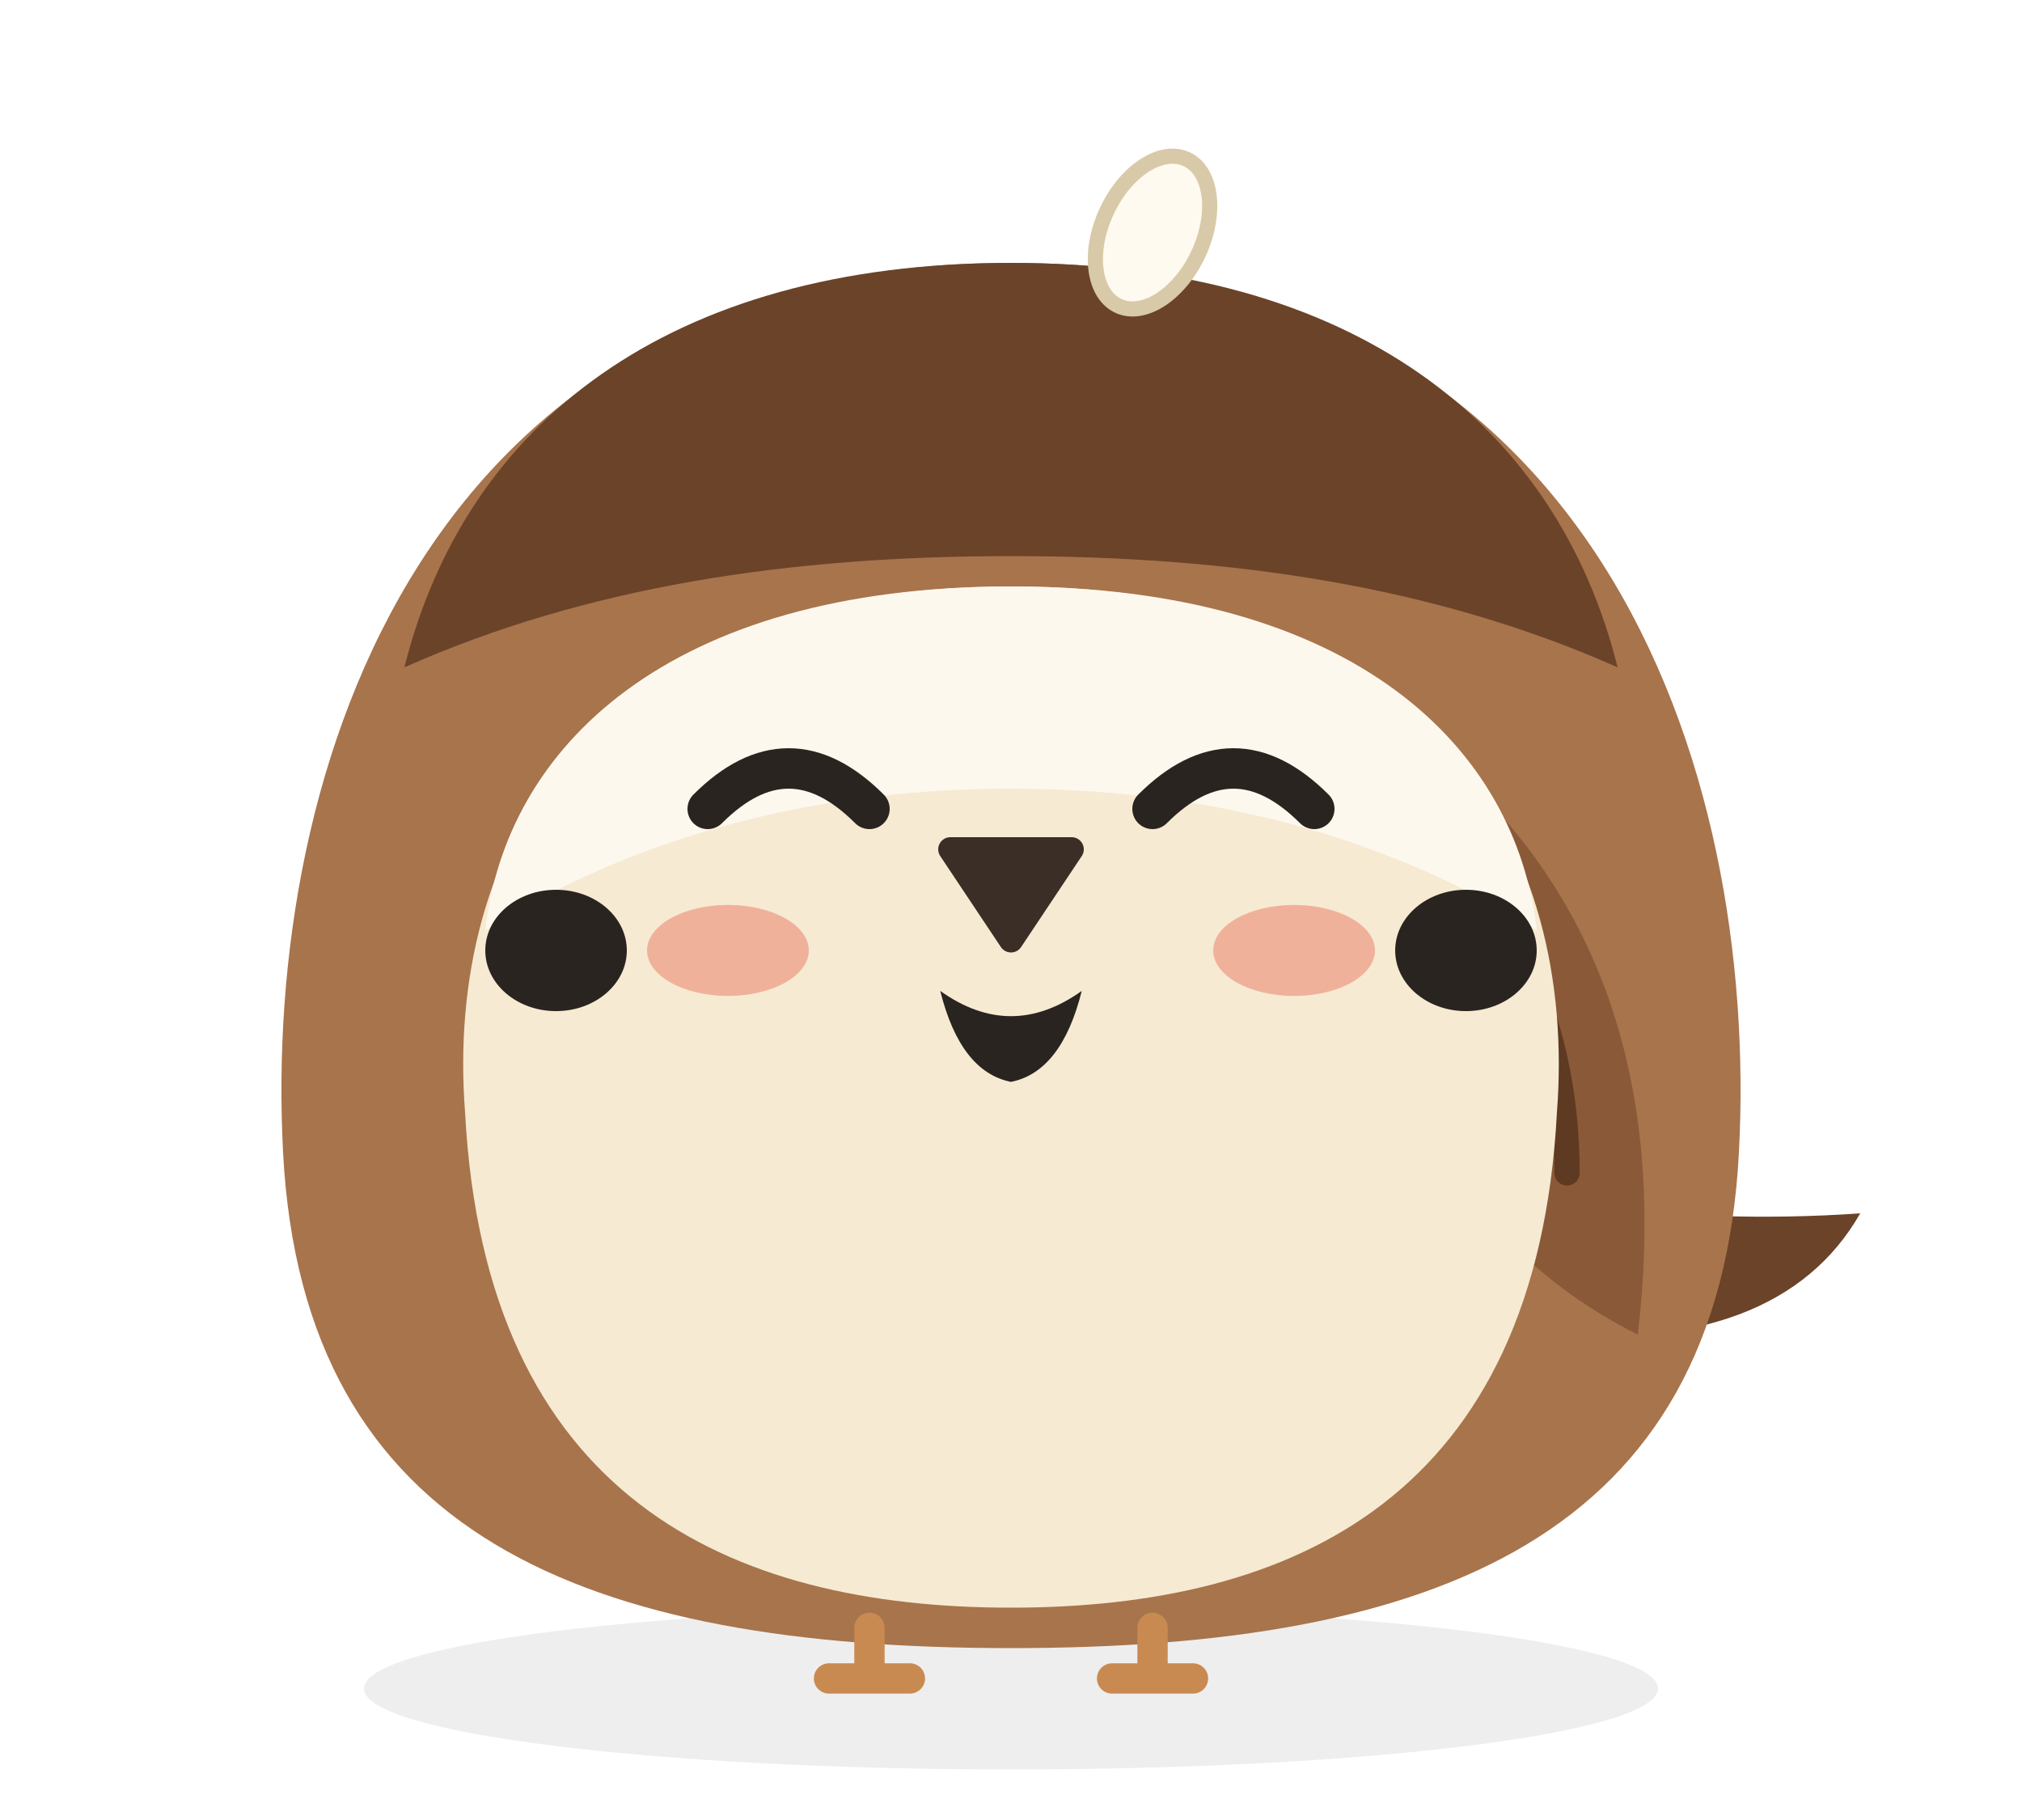
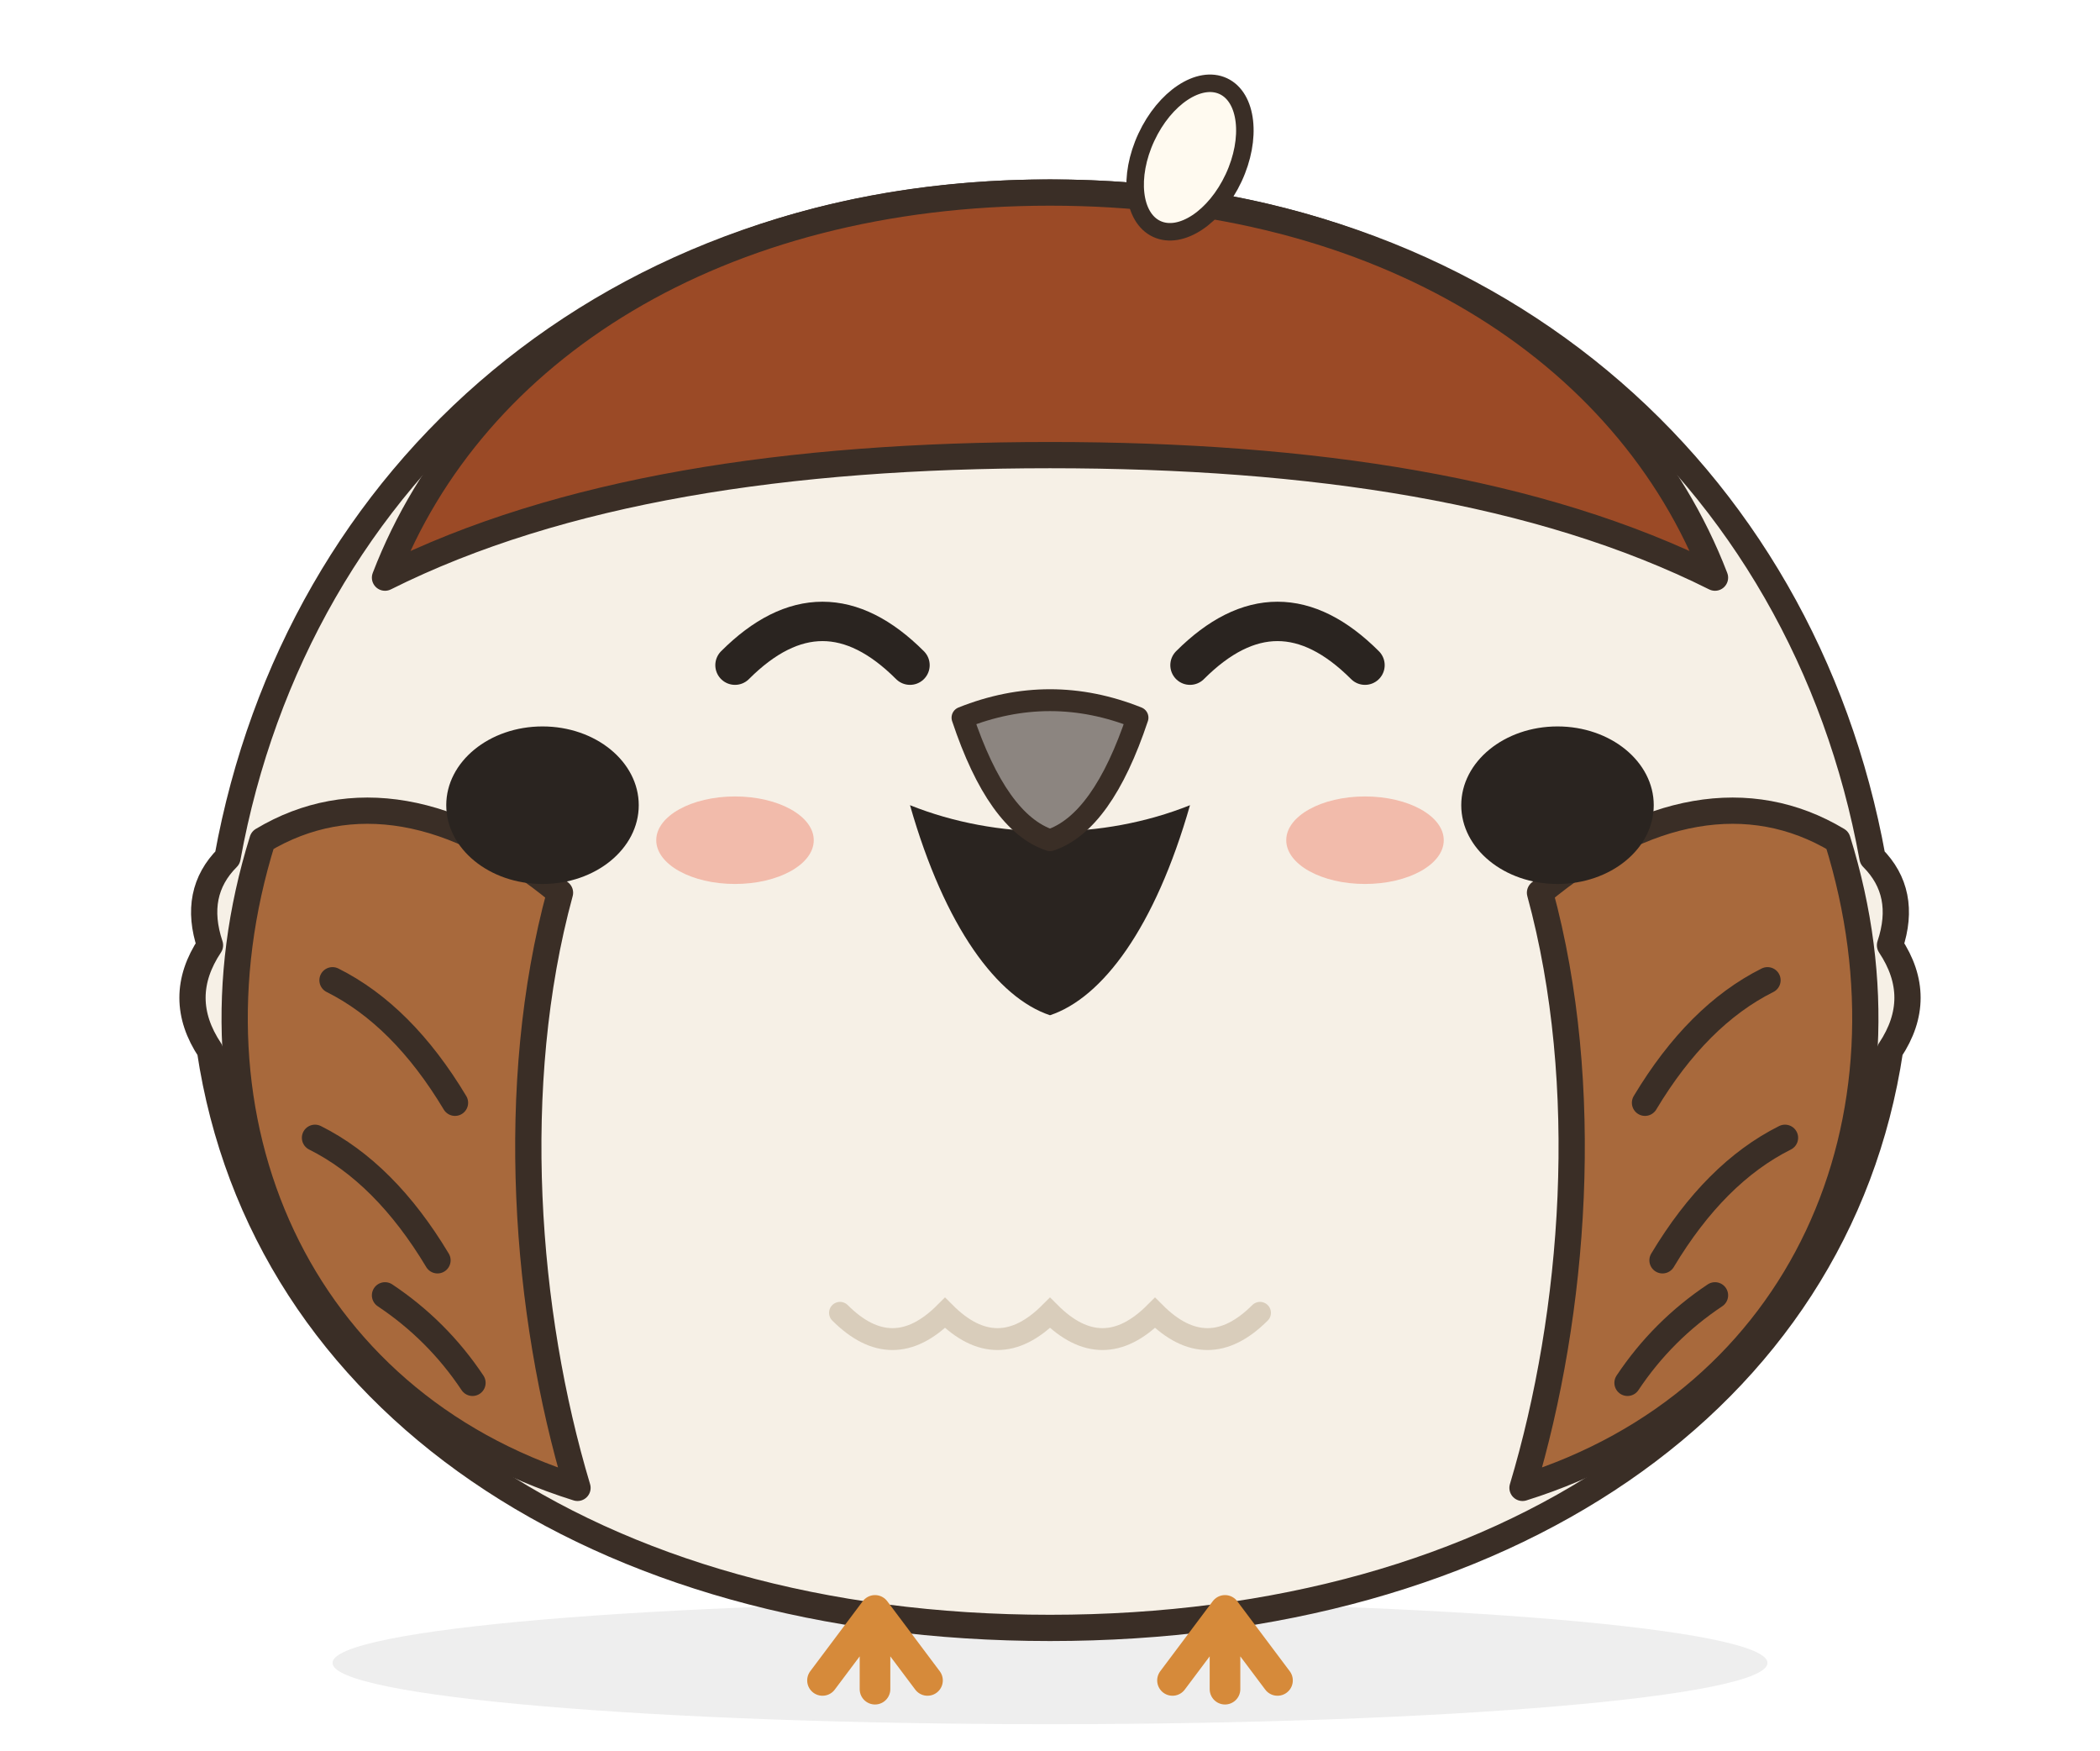
- <svg xmlns="http://www.w3.org/2000/svg" viewBox="0 0 200 180" role="img" aria-label="ふくら雀のふくすけ">
-   <ellipse cx="100" cy="167" rx="64" ry="8" fill="#000" opacity=".07" />
-   <path d="M152 132 q24 2 32 -12 q-14 1 -30 -1z" fill="#6b4329" />
-   <path d="M100 26 C158 26 174 76 172 114 C170 152 142 163 100 163 C58 163 30 152 28 114 C26 76 42 26 100 26z" fill="#a8744c" />
-   <path d="M146 78 q20 20 16 54 q-16 -8 -24 -26z" fill="#8a5a38" />
-   <path d="M150 94 q5 10 5 22 M141 100 q4 8 4 18" stroke="#5e3a22" stroke-width="2.5" fill="none" stroke-linecap="round" />
-   <path d="M100 58 C142 58 156 84 154 110 C152 148 128 159 100 159 C72 159 48 148 46 110 C44 84 58 58 100 58z" fill="#f6ead2" />
-   <path d="M100 58 C134 58 150 74 152 92 C136 82 118 78 100 78 C82 78 64 82 48 92 C50 74 66 58 100 58z" fill="#fdf8ee" />
-   <path d="M100 26 C134 26 154 42 160 66 C142 58 122 55 100 55 C78 55 58 58 40 66 C46 42 66 26 100 26z" fill="#6b4329" />
-   <path d="M70 80 q8 -8 16 0" stroke="#2a2420" stroke-width="4" fill="none" stroke-linecap="round" />
-   <path d="M114 80 q8 -8 16 0" stroke="#2a2420" stroke-width="4" fill="none" stroke-linecap="round" />
-   <ellipse cx="55" cy="94" rx="7" ry="6" fill="#2a2420" />
-   <ellipse cx="145" cy="94" rx="7" ry="6" fill="#2a2420" />
-   <ellipse cx="72" cy="94" rx="8" ry="4.5" fill="#ec8a76" opacity=".6" />
-   <ellipse cx="128" cy="94" rx="8" ry="4.5" fill="#ec8a76" opacity=".6" />
-   <path d="M94 84 L106 84 L100 93z" fill="#3a2e26" stroke="#3a2e26" stroke-width="2.4" stroke-linejoin="round" />
-   <path d="M93 98 q7 5 14 0 q-2 8 -7 9 q-5 -1 -7 -9z" fill="#2a2420" />
-   <path d="M86 161 v5 M82 166 h8 M114 161 v5 M110 166 h8" stroke="#c98a52" stroke-width="3" stroke-linecap="round" />
-   <ellipse cx="114" cy="23" rx="5" ry="8" transform="rotate(25 114 23)" fill="#fffaf0" stroke="#d8c9a8" stroke-width="1.5" />
+ <svg xmlns="http://www.w3.org/2000/svg" viewBox="0 0 240 200" role="img" aria-label="ふくら雀のふくすけ">
+   <ellipse cx="120" cy="190" rx="82" ry="7" fill="#000" opacity=".07" />
+   <path d="M120 22            C170 22 206 54 214 98 q4 4 2 10 q4 6 0 12 C210 160 172 186 120 186            C68 186 30 160 24 120 q-4 -6 0 -12 q-2 -6 2 -10 C34 54 70 22 120 22z" fill="#f6f0e6" stroke="#3a2e26" stroke-width="3" stroke-linejoin="round" />
+   <path d="M30 96 C20 128 34 160 66 170 C60 150 58 124 64 102 C52 92 40 90 30 96z" fill="#a8693c" stroke="#3a2e26" stroke-width="3" stroke-linejoin="round" />
+   <path d="M210 96 C220 128 206 160 174 170 C180 150 182 124 176 102 C188 92 200 90 210 96z" fill="#a8693c" stroke="#3a2e26" stroke-width="3" stroke-linejoin="round" />
+   <path d="M38 112 q8 4 14 14 M36 130 q8 4 14 14 M44 148 q6 4 10 10" stroke="#3a2e26" stroke-width="3" fill="none" stroke-linecap="round" />
+   <path d="M202 112 q-8 4 -14 14 M204 130 q-8 4 -14 14 M196 148 q-6 4 -10 10" stroke="#3a2e26" stroke-width="3" fill="none" stroke-linecap="round" />
+   <path d="M120 22 C158 22 186 40 196 66 C176 56 150 52 120 52 C90 52 64 56 44 66 C54 40 82 22 120 22z" fill="#9b4a26" stroke="#3a2e26" stroke-width="3" stroke-linejoin="round" />
+   <ellipse cx="62" cy="92" rx="11" ry="9" fill="#2a2420" />
+   <ellipse cx="178" cy="92" rx="11" ry="9" fill="#2a2420" />
+   <path d="M84 76 q10 -10 20 0" stroke="#2a2420" stroke-width="4.5" fill="none" stroke-linecap="round" />
+   <path d="M136 76 q10 -10 20 0" stroke="#2a2420" stroke-width="4.5" fill="none" stroke-linecap="round" />
+   <ellipse cx="84" cy="96" rx="9" ry="5" fill="#ef8f7a" opacity=".55" />
+   <ellipse cx="156" cy="96" rx="9" ry="5" fill="#ef8f7a" opacity=".55" />
+   <path d="M104 92 C108 106 114 114 120 116 C126 114 132 106 136 92 C126 96 114 96 104 92z" fill="#2a2420" />
+   <path d="M110 82 Q120 78 130 82 Q126 94 120 96 Q114 94 110 82z" fill="#8c8580" stroke="#3a2e26" stroke-width="2.5" stroke-linejoin="round" />
+   <path d="M96 150 q6 6 12 0 q6 6 12 0 q6 6 12 0 q6 6 12 0" stroke="#d9cdbb" stroke-width="2.5" fill="none" stroke-linecap="round" />
+   <path d="M100 184 l-6 8 M100 184 l0 9 M100 184 l6 8 M140 184 l-6 8 M140 184 l0 9 M140 184 l6 8" stroke="#d68a3a" stroke-width="3.5" stroke-linecap="round" />
+   <ellipse cx="136" cy="18" rx="5.5" ry="9" transform="rotate(25 136 18)" fill="#fffaf0" stroke="#3a2e26" stroke-width="2" />
</svg>
